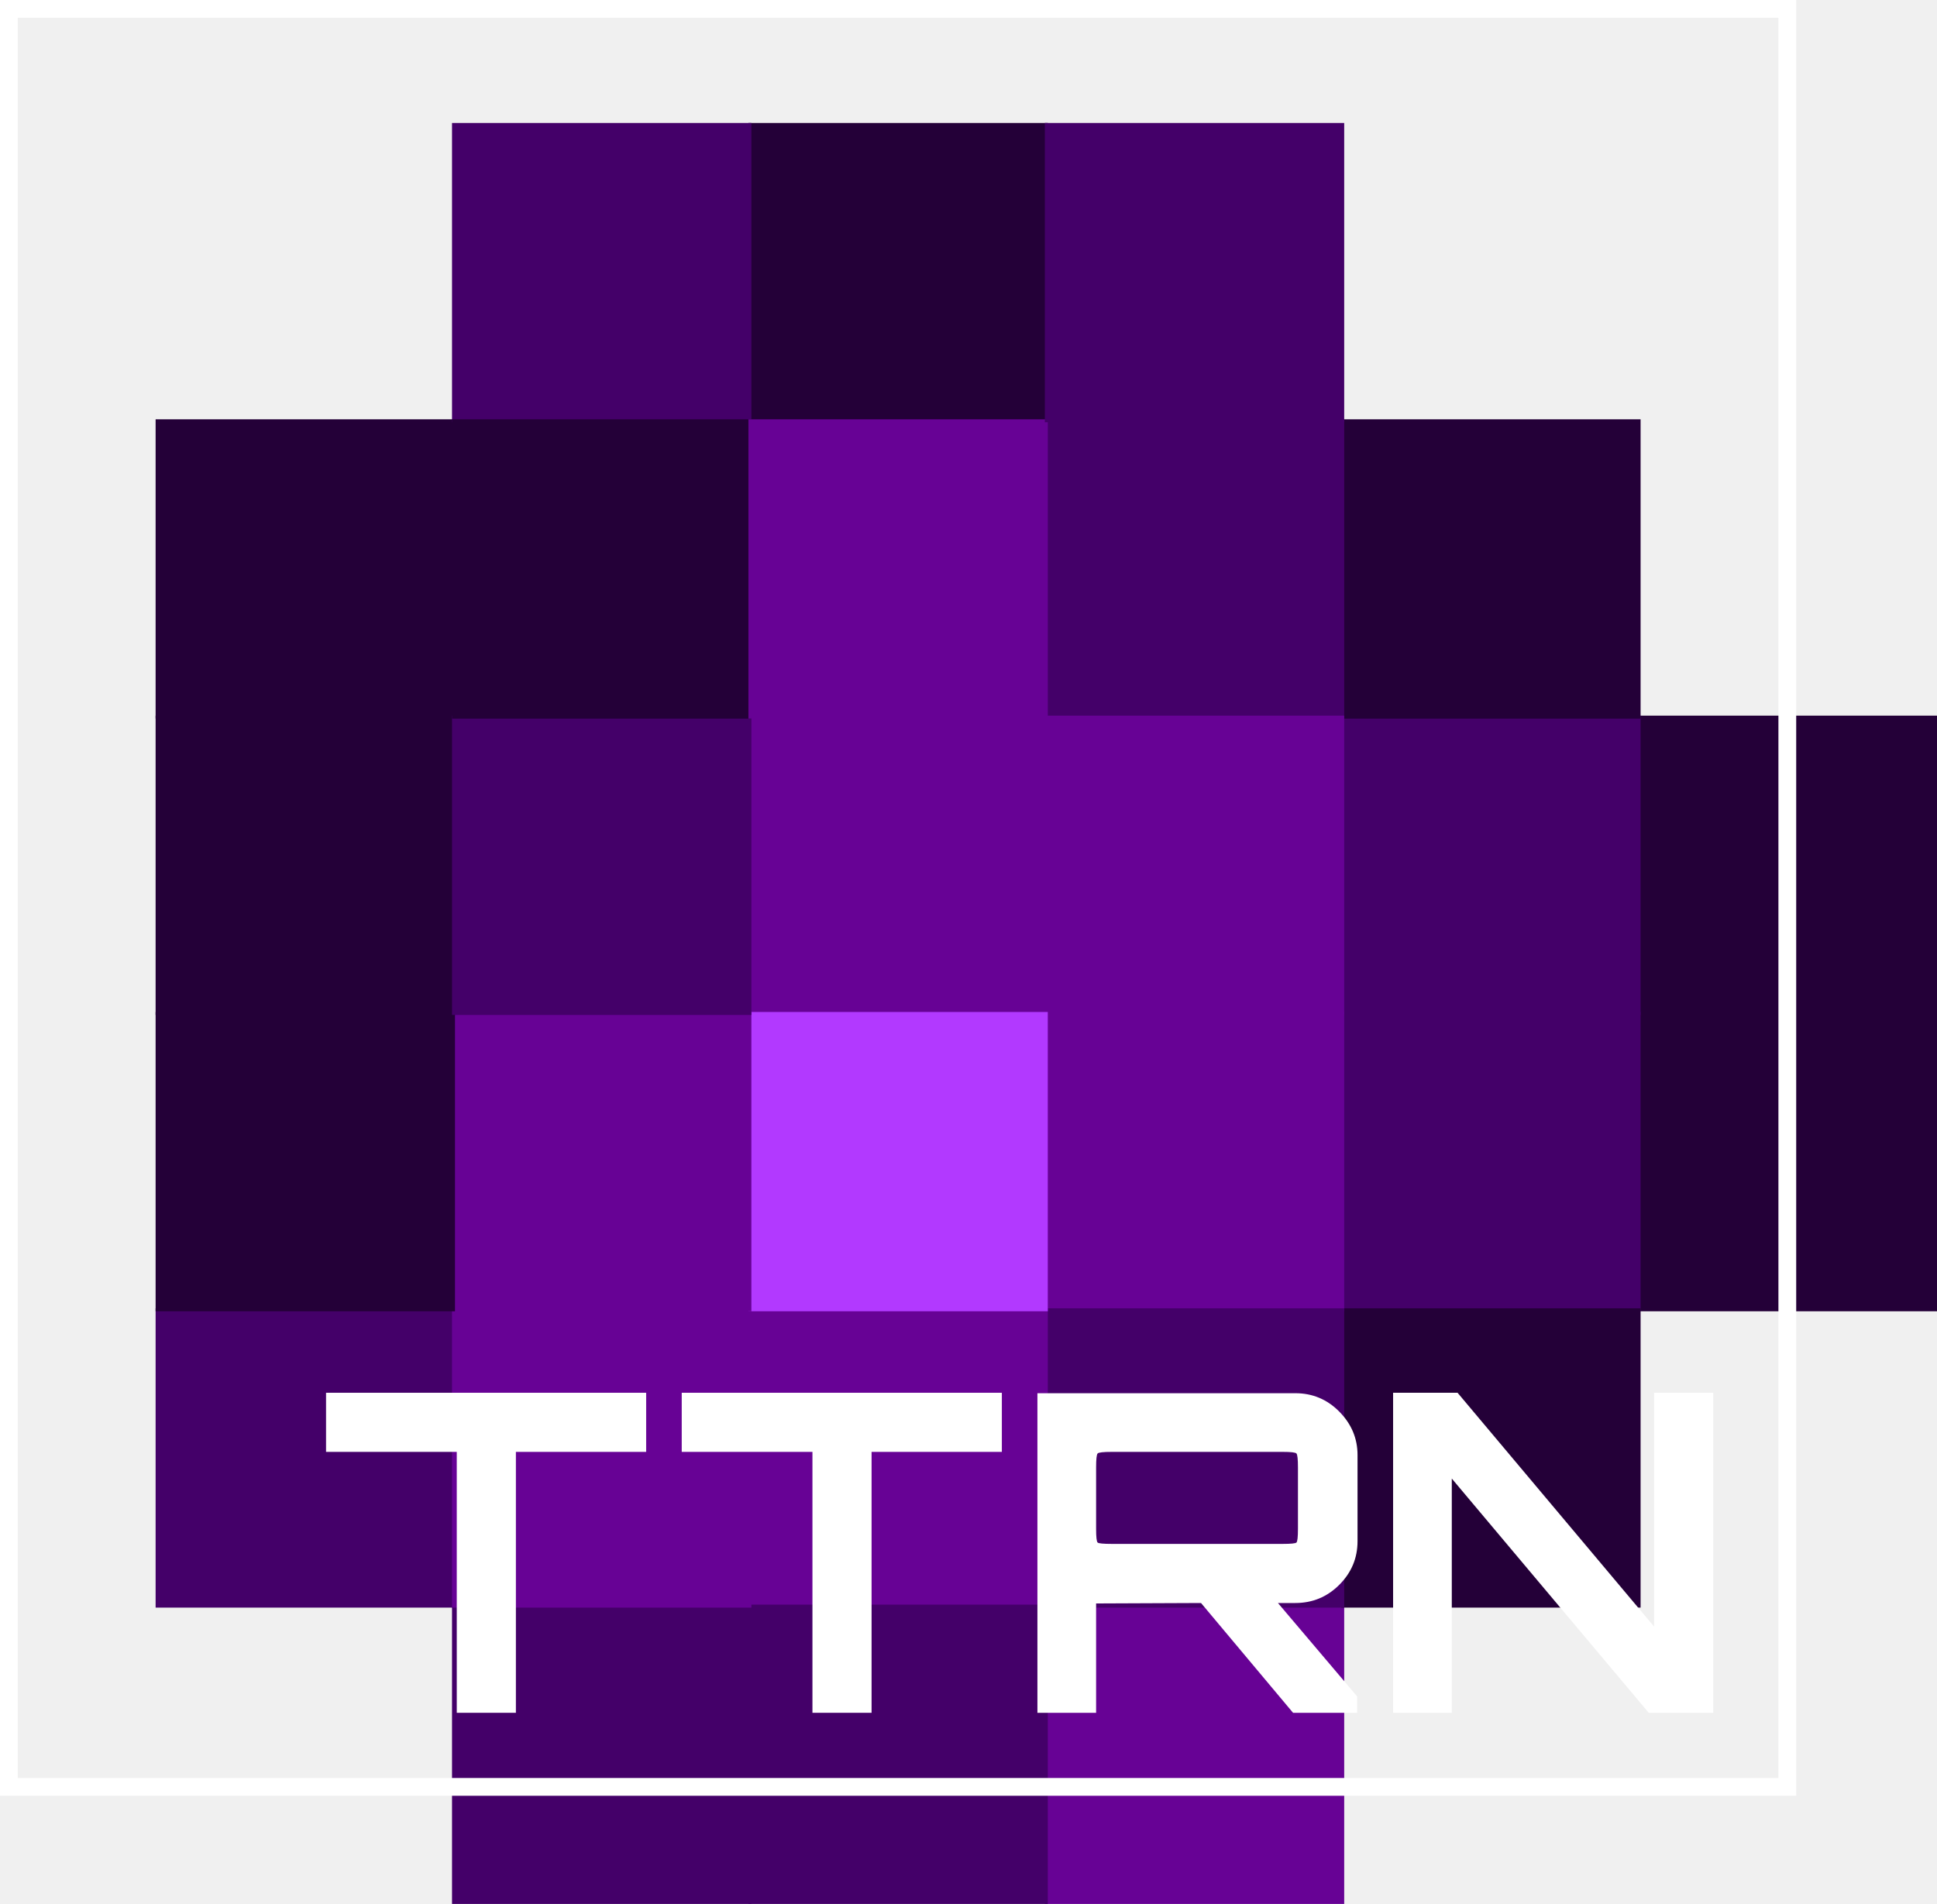
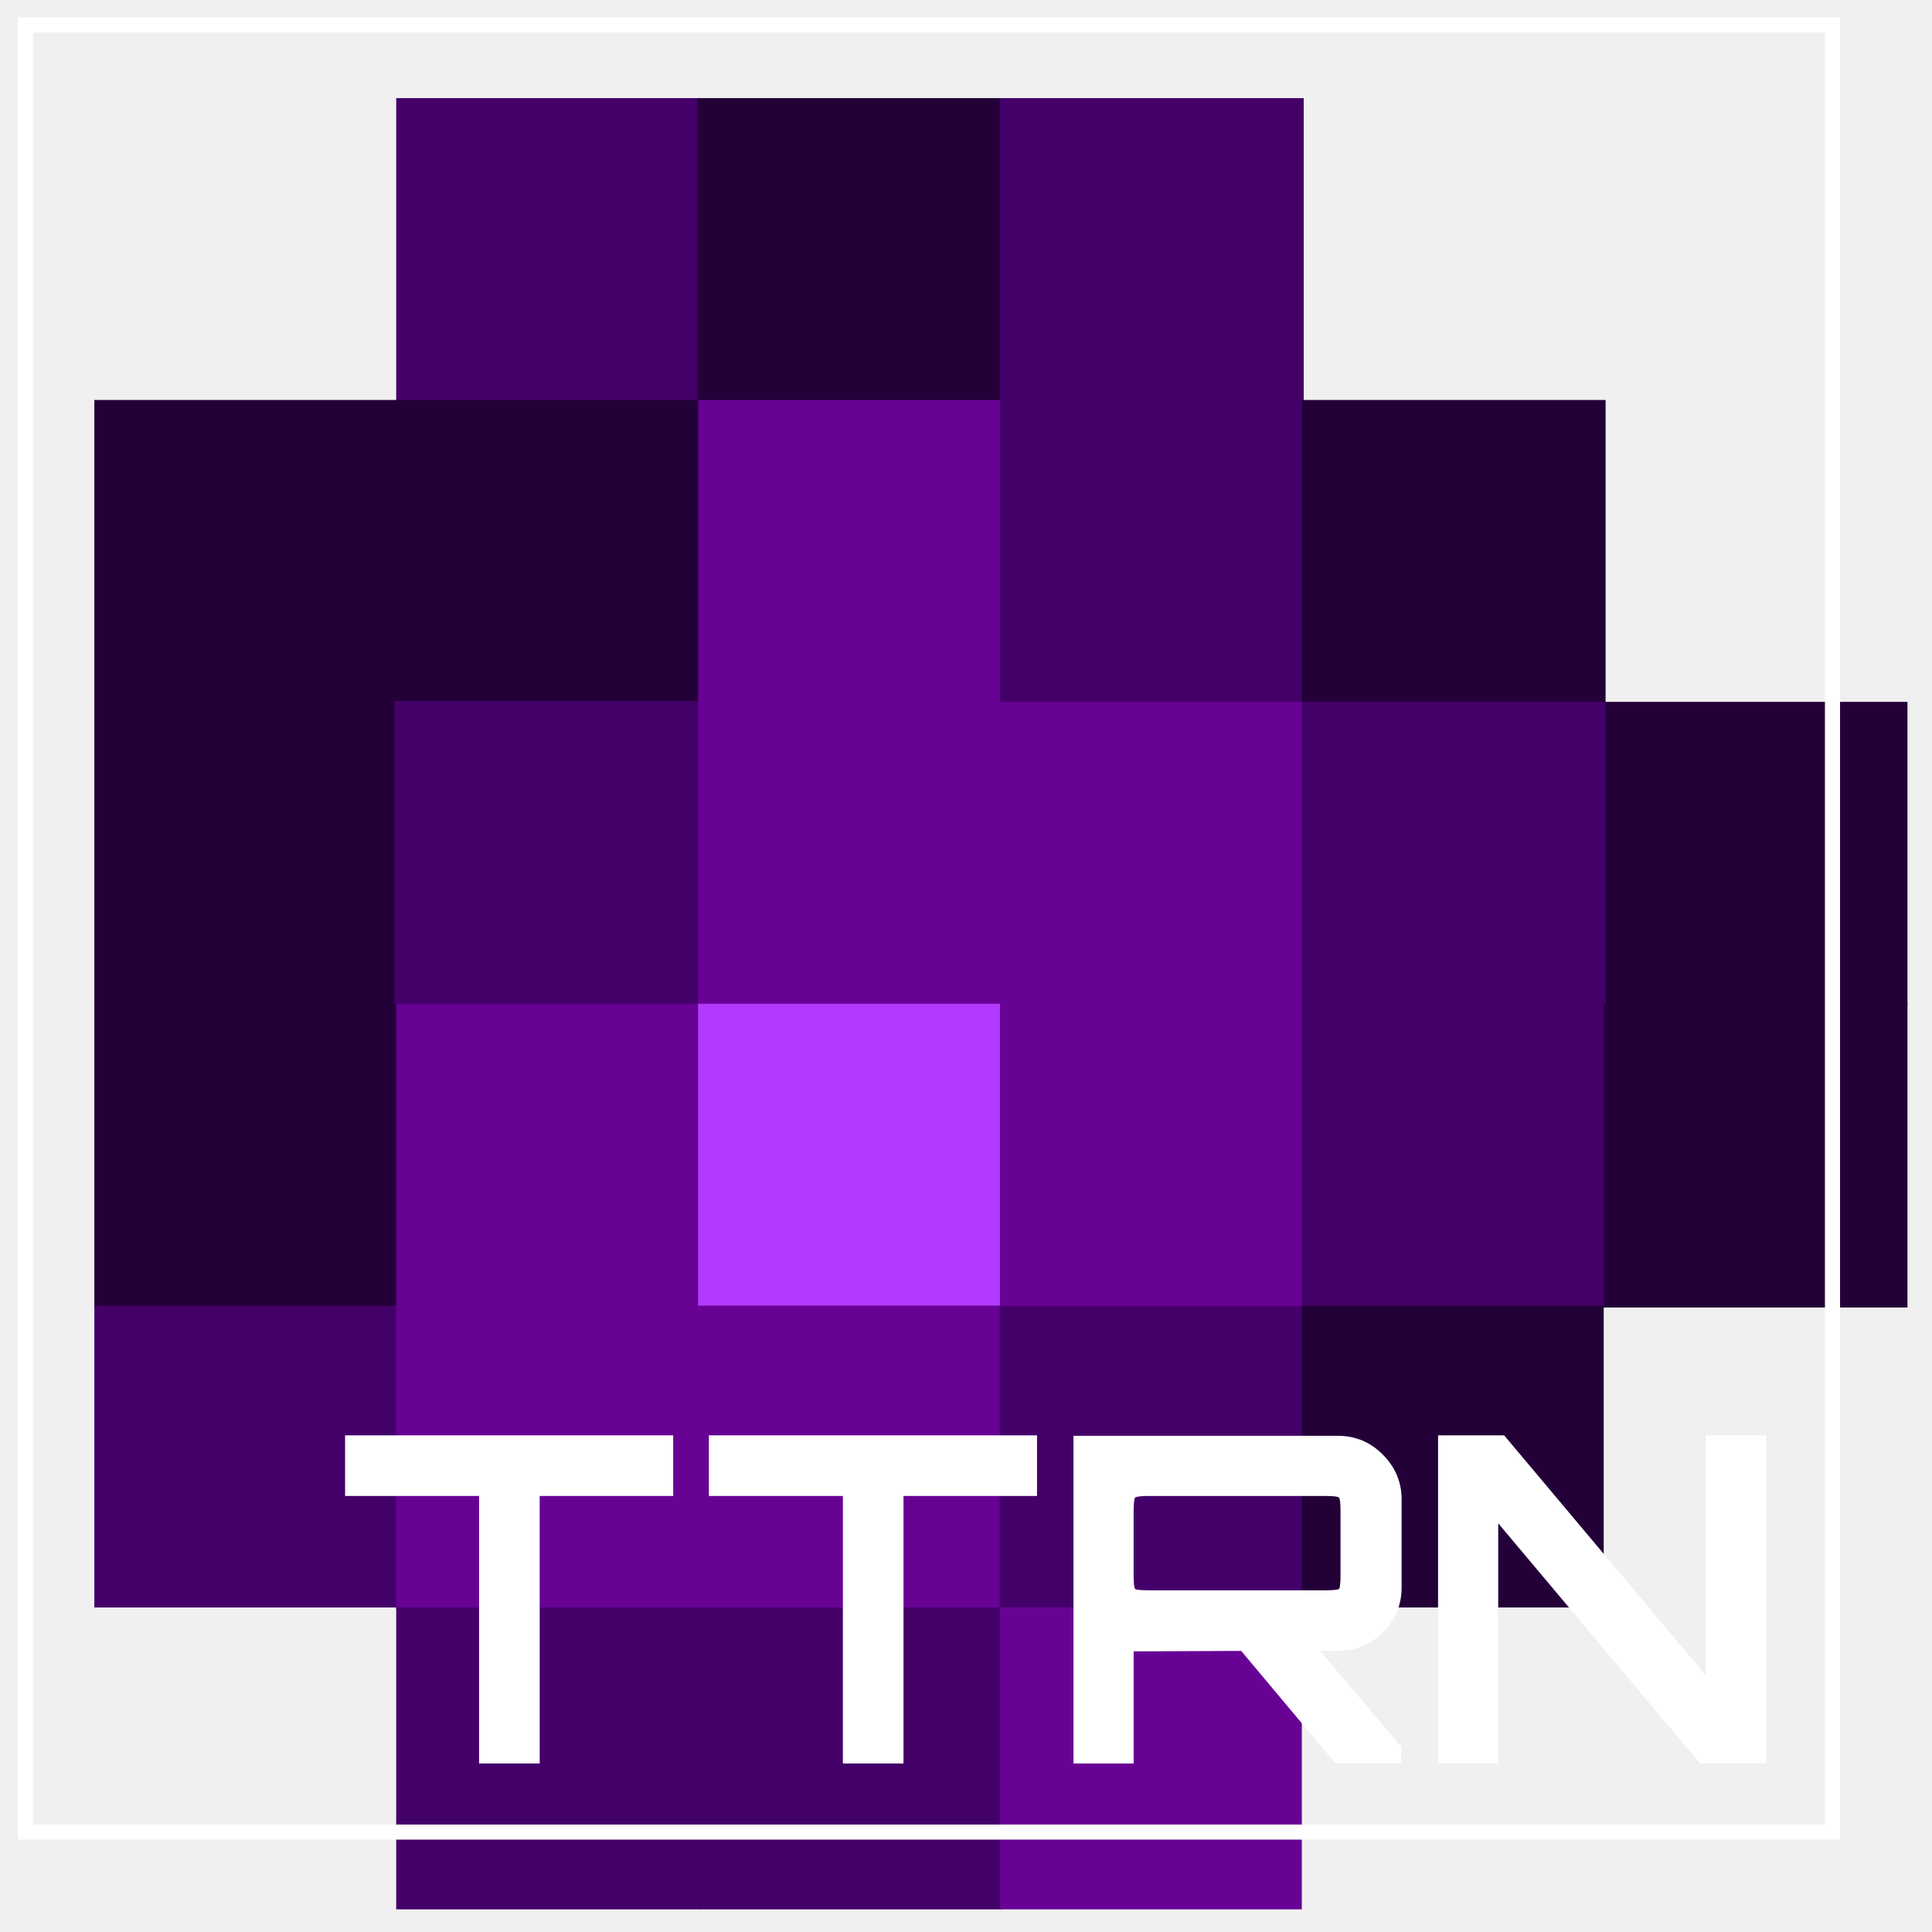
- <svg xmlns="http://www.w3.org/2000/svg" version="1.1" width="653.5" height="642.5" viewBox="294,90.283,653.5,642.5">
-   <g fill="none" fill-rule="nonzero" stroke="none" stroke-width="none" stroke-linecap="none" stroke-linejoin="miter" stroke-miterlimit="10" stroke-dasharray="none" stroke-dashoffset="0" font-family="none" font-weight="none" font-size="none" text-anchor="none" style="mix-blend-mode: normal">
-     <g stroke="none" stroke-width="3" stroke-linecap="round" stroke-dasharray="4,10">
-       <path transform="translate(144.5,-70.21667) scale(1.01,1.01)" d="M200,300v-100h100v100z" fill="none" />
-       <path transform="translate(140.5,-70.21667) scale(1.01,1.01)" d="M600,300v-100h100v100z" fill="none" />
-       <path transform="translate(139.5,-70.21667) scale(1.01,1.01)" d="M700,300v-100h100v100z" fill="none" />
-       <path transform="translate(139.5,-74.21667) scale(1.01,1.01)" d="M700,700v-100h100v100z" fill="none" />
-       <path transform="translate(141.5,-75.21667) scale(1.01,1.01)" d="M500,800v-100h100v100z" fill="#670295" />
-       <path transform="translate(139.5,-75.21667) scale(1.01,1.01)" d="M700,800v-100h100v100z" fill="none" />
-       <path transform="translate(140.5,-75.21667) scale(1.01,1.01)" d="M600,800v-100h100v100z" fill="none" />
-       <path transform="translate(139.5,-71.21667) scale(1.01,1.01)" d="M700,400v-100h100v100z" fill="none" />
-       <path transform="translate(139.5,-72.21667) scale(1.01,1.01)" d="M700,500v-100h100v100z" fill="#240038" />
-       <path transform="translate(139.5,-73.21667) scale(1.01,1.01)" d="M700,600v-100h100v100z" fill="#240038" />
-       <path transform="translate(140.5,-72.21667) scale(1.01,1.01)" d="M600,500v-100h100v100z" fill="#440069" />
-       <path transform="translate(140.5,-71.21667) scale(1.01,1.01)" d="M600,400v-100h100v100z" fill="#240038" />
-       <path transform="translate(140.5,-73.21667) scale(1.01,1.01)" d="M600,600v-100h100v100z" fill="#440069" />
-       <path transform="translate(140.5,-74.21667) scale(1.01,1.01)" d="M600,700v-100h100v100z" fill="#240038" />
-       <path transform="translate(141.5,-71.21667) scale(1.01,1.01)" d="M500,400v-100h100v100z" fill="#440069" />
-       <path transform="translate(141.5,-72.21667) scale(1.01,1.01)" d="M500,500v-100h100v100z" fill="#670295" />
-       <path transform="translate(142.5,-70.21667) scale(1.01,1.01)" d="M400,300v-100h100v100z" fill="#240038" />
-       <path transform="translate(144.5,-71.21667) scale(1.01,1.01)" d="M200,400v-100h100v100z" fill="#240038" />
-       <path transform="translate(143.5,-70.21667) scale(1.01,1.01)" d="M300,300v-100h100v100z" fill="#440069" />
-       <path transform="translate(142.5,-72.21667) scale(1.01,1.01)" d="M400,500v-100h100v100z" fill="#670295" />
-       <path transform="translate(141.5,-73.21667) scale(1.01,1.01)" d="M500,600v-100h100v100z" fill="#670295" />
-       <path transform="translate(141.5,-74.21667) scale(1.01,1.01)" d="M500,700v-100h100v100z" fill="#440069" />
-       <path transform="translate(142.5,-74.21667) scale(1.01,1.01)" d="M400,700v-100h100v100z" fill="#670295" />
-       <path transform="translate(142.5,-75.21667) scale(1.01,1.01)" d="M400,800v-100h100v100z" fill="#440069" />
-       <path transform="translate(143.5,-75.21667) scale(1.01,1.01)" d="M300,800v-100h100v100z" fill="#440069" />
-       <path transform="translate(144.5,-75.21667) scale(1.01,1.01)" d="M200,800v-100h100v100z" fill="none" />
-       <path transform="translate(144.5,-74.21667) scale(1.01,1.01)" d="M200,700v-100h100v100z" fill="#440069" />
-       <path transform="translate(143.5,-74.21667) scale(1.01,1.01)" d="M300,700v-100h100v100z" fill="#670295" />
-       <path transform="translate(142.5,-73.21667) scale(1.01,1.01)" d="M400,600v-100h100v100z" fill="#b239ff" />
-       <path transform="translate(143.5,-73.21667) scale(1.01,1.01)" d="M300,600v-100h100v100z" fill="#670295" />
-       <path transform="translate(144.5,-73.21667) scale(1.01,1.01)" d="M200,600v-100h100v100z" fill="#240038" />
-       <path transform="translate(144.5,-72.21667) scale(1.01,1.01)" d="M200,500v-100h100v100z" fill="#240038" />
-       <path transform="translate(143.5,-72.21667) scale(1.01,1.01)" d="M300,500v-100h100v100z" fill="#440069" />
-       <path transform="translate(143.5,-71.21667) scale(1.01,1.01)" d="M300,400v-100h100v100z" fill="#240038" />
-       <path transform="translate(142.5,-71.21667) scale(1.01,1.01)" d="M400,400v-100h100v100z" fill="#670295" />
-       <path transform="translate(141.5,-70.21667) scale(1.01,1.01)" d="M500,300v-100h100v100z" fill="#440069" />
+ <svg xmlns="http://www.w3.org/2000/svg" width="1024" height="1024" viewBox="0 0 270.933 270.933" version="1.1" id="svg1535">
+   <defs id="defs1529" />
+   <g id="layer1">
+     <path id="rect2496-4" style="fill:#440069;fill-opacity:1;stroke:none;stroke-width:2.381;paint-order:markers stroke fill;stop-color:#000000" d="M 55.562,13.758 H 98.16 V 56.356 H 55.562 Z" />
+     <path id="rect2496-0-3-9-4" style="font-variation-settings:normal;vector-effect:none;fill:#240038;fill-opacity:1;stroke:none;stroke-width:2.381;stroke-linecap:butt;stroke-linejoin:miter;stroke-miterlimit:4;stroke-dasharray:none;stroke-dashoffset:0;stroke-opacity:1;paint-order:markers stroke fill;stop-color:#000000" d="M 97.775,13.758 H 140.373 V 56.356 H 97.775 Z" />
+     <path id="path5542" style="fill:#440069;fill-opacity:1;stroke:none;stroke-width:2.381;paint-order:markers stroke fill;stop-color:#000000" d="M 55.298,98.16 H 98.425 V 141.287 H 55.298 Z" />
+     <path id="rect2496-0-3-9-9" style="font-variation-settings:normal;vector-effect:none;fill:#240038;fill-opacity:1;stroke:none;stroke-width:2.381;stroke-linecap:butt;stroke-linejoin:miter;stroke-miterlimit:4;stroke-dasharray:none;stroke-dashoffset:0;stroke-opacity:1;paint-order:markers stroke fill;stop-color:#000000" d="m 55.562,56.092 h 42.598 v 42.598 H 55.562 Z" />
+     <path id="path5544-5" style="fill:#670295;fill-opacity:1;stroke:none;stroke-width:2.381;paint-order:markers stroke fill;stop-color:#000000" d="M 97.896,56.092 H 140.494 V 98.954 H 97.896 Z" />
+     <path id="rect2496-0-3-9-3" style="font-variation-settings:normal;vector-effect:none;fill:#240038;fill-opacity:1;stroke:none;stroke-width:2.381;stroke-linecap:butt;stroke-linejoin:miter;stroke-miterlimit:4;stroke-dasharray:none;stroke-dashoffset:0;stroke-opacity:1;paint-order:markers stroke fill;stop-color:#000000" d="m 13.229,56.092 h 42.598 v 42.598 h -42.598 z" />
+     <path id="rect2496-7-1-3" style="fill:#440069;fill-opacity:1;stroke:none;stroke-width:2.381;paint-order:markers stroke fill;stop-color:#000000" d="m 140.229,13.758 h 42.598 V 56.356 h -42.598 z" />
+     <path id="rect2496-7-1-38" style="fill:#440069;fill-opacity:1;stroke:none;stroke-width:2.381;paint-order:markers stroke fill;stop-color:#000000" d="m 140.229,56.092 h 42.598 v 42.598 h -42.598 z" />
+     <path id="rect2496-0-3-9-1" style="font-variation-settings:normal;vector-effect:none;fill:#240038;fill-opacity:1;stroke:none;stroke-width:2.381;stroke-linecap:butt;stroke-linejoin:miter;stroke-miterlimit:4;stroke-dasharray:none;stroke-dashoffset:0;stroke-opacity:1;paint-order:markers stroke fill;stop-color:#000000" d="m 13.229,98.425 h 42.598 v 42.598 h -42.598 z" />
+     <path id="rect2496-7-1" style="fill:#440069;fill-opacity:1;stroke:none;stroke-width:2.381;paint-order:markers stroke fill;stop-color:#000000" d="m 55.318,98.301 h 42.598 v 42.598 H 55.318 Z" />
+     <path id="path5544-8" style="fill:#670295;fill-opacity:1;stroke:none;stroke-width:2.381;paint-order:markers stroke fill;stop-color:#000000" d="m 97.896,98.425 h 42.598 V 141.023 H 97.896 Z" />
+     <path id="rect2496-0-3-9-8" style="font-variation-settings:normal;vector-effect:none;fill:#240038;fill-opacity:1;stroke:none;stroke-width:2.381;stroke-linecap:butt;stroke-linejoin:miter;stroke-miterlimit:4;stroke-dasharray:none;stroke-dashoffset:0;stroke-opacity:1;paint-order:markers stroke fill;stop-color:#000000" d="m 13.229,140.758 h 42.598 v 42.598 h -42.598 z" />
+     <path id="rect2496-2-6" style="fill:#440069;fill-opacity:1;stroke:none;stroke-width:2.381;paint-order:markers stroke fill;stop-color:#000000" d="M 13.229,183.092 H 55.827 V 225.425 H 13.229 Z" />
+     <path id="path5544-53" style="fill:#670295;fill-opacity:1;stroke:none;stroke-width:2.381;paint-order:markers stroke fill;stop-color:#000000" d="m 55.562,183.092 h 42.598 v 42.598 H 55.562 Z" />
+     <path id="path5544" style="fill:#670295;fill-opacity:1;stroke:none;stroke-width:2.381;paint-order:markers stroke fill;stop-color:#000000" d="m 55.562,140.758 h 42.598 v 43.127 H 55.562 Z" />
+     <path id="rect2496-0-3-9" style="font-variation-settings:normal;vector-effect:none;fill:#240038;fill-opacity:1;stroke:none;stroke-width:2.381;stroke-linecap:butt;stroke-linejoin:miter;stroke-miterlimit:4;stroke-dasharray:none;stroke-dashoffset:0;stroke-opacity:1;paint-order:markers stroke fill;stop-color:#000000" d="m 182.562,56.092 h 42.598 V 98.69 H 182.562 Z" />
+     <path id="path5544-9" style="fill:#670295;fill-opacity:1;stroke:none;stroke-width:2.381;paint-order:markers stroke fill;stop-color:#000000" d="m 140.229,98.425 h 42.598 v 42.862 h -42.598 z" />
+     <path id="rect2496-0-3-9-6" style="font-variation-settings:normal;vector-effect:none;fill:#240038;fill-opacity:1;stroke:none;stroke-width:2.381;stroke-linecap:butt;stroke-linejoin:miter;stroke-miterlimit:4;stroke-dasharray:none;stroke-dashoffset:0;stroke-opacity:1;paint-order:markers stroke fill;stop-color:#000000" d="m 224.896,98.425 h 42.598 v 42.598 h -42.598 z" />
+     <path id="rect2496-7-1-6" style="fill:#440069;fill-opacity:1;stroke:none;stroke-width:2.381;paint-order:markers stroke fill;stop-color:#000000" d="m 182.562,98.425 h 42.598 V 141.023 H 182.562 Z" />
+     <path id="path5701" style="fill:#670295;fill-opacity:1;stroke:none;stroke-width:2.381;paint-order:markers stroke fill;stop-color:#000000" d="m 97.896,98.425 h 42.598 V 141.023 H 97.896 Z" />
+     <path id="rect2496-6-9-4-9" style="fill:#b239ff;fill-opacity:1;stroke:none;stroke-width:2.381;paint-order:markers stroke fill;stop-color:#000000" d="m 97.896,140.758 h 42.598 v 42.864 H 97.896 Z" />
+     <path id="path5544-7" style="fill:#670295;fill-opacity:1;stroke:none;stroke-width:2.381;paint-order:markers stroke fill;stop-color:#000000" d="m 140.229,140.758 h 42.598 v 42.598 h -42.598 z" />
+     <path id="rect2496-7-1-0" style="fill:#440069;fill-opacity:1;stroke:none;stroke-width:2.381;paint-order:markers stroke fill;stop-color:#000000" d="m 182.562,140.758 h 42.598 v 42.598 H 182.562 Z" />
+     <path id="rect2496-0-3-9-43" style="font-variation-settings:normal;vector-effect:none;fill:#240038;fill-opacity:1;stroke:none;stroke-width:2.381;stroke-linecap:butt;stroke-linejoin:miter;stroke-miterlimit:4;stroke-dasharray:none;stroke-dashoffset:0;stroke-opacity:1;paint-order:markers stroke fill;stop-color:#000000" d="m 224.896,140.758 h 42.598 v 42.598 h -42.598 z" />
+     <path id="path5544-88" style="fill:#670295;fill-opacity:1;stroke:none;stroke-width:2.381;paint-order:markers stroke fill;stop-color:#000000" d="m 97.896,183.092 h 42.598 v 42.598 H 97.896 Z" />
+     <path id="rect2496-2-6-4" style="fill:#440069;fill-opacity:1;stroke:none;stroke-width:2.381;paint-order:markers stroke fill;stop-color:#000000" d="m 55.562,225.425 h 42.598 v 42.333 H 55.562 Z" />
+     <path id="rect2496-6-9-2" style="fill:#440069;fill-opacity:1;stroke:none;stroke-width:2.381;paint-order:markers stroke fill;stop-color:#000000" d="m 140.187,183.177 h 42.598 v 42.598 h -42.598 z" />
+     <path id="rect2496-0-2-4" style="font-variation-settings:normal;vector-effect:none;fill:#240038;fill-opacity:1;stroke:none;stroke-width:2.381;stroke-linecap:butt;stroke-linejoin:miter;stroke-miterlimit:4;stroke-dasharray:none;stroke-dashoffset:0;stroke-opacity:1;paint-order:markers stroke fill;stop-color:#000000" d="m 182.562,183.092 h 42.333 V 225.425 h -42.333 z" />
+     <path id="rect2496-2-6-8" style="fill:#440069;fill-opacity:1;stroke:none;stroke-width:2.381;paint-order:markers stroke fill;stop-color:#000000" d="m 97.896,225.425 h 42.598 v 42.333 H 97.896 Z" />
+     <path id="rect2496-7-3-2-3-6" style="fill:#670295;fill-opacity:1;stroke:none;stroke-width:2.381;paint-order:markers stroke fill;stop-color:#000000" d="m 140.229,225.425 h 42.333 v 42.333 h -42.333 z" />
+     <g id="g1527-9" transform="matrix(0.42606,0,0,0.4260704,-123.8446,-37.43476)" style="stroke-width:0.621">
+       <path d="M 663.8,668.283 H 644 v -107.85 h 87 c 5.8,0 10.75,2.073 14.85,6.22 4.1,4.153 6.15,9.03 6.15,14.63 v 0 29.1 c 0,5.7 -2.05,10.6 -6.15,14.7 -4.1,4.1 -9.05,6.15 -14.85,6.15 v 0 h -5.85 l 26.7,31.5 v 5.55 h -21.6 l -31.05,-37.05 -35.4,0.15 z m 5.25,-57 v 0 h 57.75 c 2.7,0 4.227,-0.15 4.58,-0.45 0.347,-0.3 0.52,-1.85 0.52,-4.65 v 0 -20.7 c 0,-2.8 -0.173,-4.373 -0.52,-4.72 -0.353,-0.353 -1.88,-0.53 -4.58,-0.53 v 0 h -57.75 c -2.8,0 -4.377,0.177 -4.73,0.53 -0.347,0.347 -0.52,1.92 -0.52,4.72 v 0 20.7 c 0,2.8 0.173,4.35 0.52,4.65 0.353,0.3 1.93,0.45 4.73,0.45 z" id="path120-0" style="font-family:none;mix-blend-mode:normal;fill:#ffffff;fill-rule:nonzero;stroke:none;stroke-width:0.621;stroke-linecap:butt;stroke-linejoin:miter;stroke-miterlimit:10;stroke-dasharray:none;stroke-dashoffset:0" />
+       <path d="M 588.05,668.283 H 568.1 v -88.05 H 524 v -19.95 h 108 v 19.95 h -43.95 z" id="path122-9" style="font-family:none;mix-blend-mode:normal;fill:#ffffff;fill-rule:nonzero;stroke:none;stroke-width:0.621;stroke-linecap:butt;stroke-linejoin:miter;stroke-miterlimit:10;stroke-dasharray:none;stroke-dashoffset:0" />
+       <path d="m 468.306,668.283 h -19.95 v -88.05 h -44.1 v -19.95 h 108 v 19.95 h -43.95 z" id="path124-1" style="font-family:none;mix-blend-mode:normal;fill:#ffffff;fill-rule:nonzero;stroke:none;stroke-width:0.621;stroke-linecap:butt;stroke-linejoin:miter;stroke-miterlimit:10;stroke-dasharray:none;stroke-dashoffset:0" />
+       <path d="M 783.8,668.283 H 764 v -108 h 21.75 l 66.3,78.9 v -78.9 H 872 v 108 h -21.75 l -66.45,-79.05 z" id="path118-7" style="font-family:none;mix-blend-mode:normal;fill:#ffffff;fill-rule:nonzero;stroke:none;stroke-width:0.621;stroke-linecap:butt;stroke-linejoin:miter;stroke-miterlimit:10;stroke-dasharray:none;stroke-dashoffset:0" />
    </g>
-     <g fill="none" stroke="none" stroke-width="1" stroke-linecap="butt" stroke-dasharray="" font-family="sans-serif" font-weight="normal" font-size="12" text-anchor="start" />
-     <g fill="none" stroke="none" stroke-width="1" stroke-linecap="butt" stroke-dasharray="" font-family="sans-serif" font-weight="normal" font-size="12" text-anchor="start" />
-     <g fill="none" stroke="none" stroke-width="1" stroke-linecap="butt" stroke-dasharray="" font-family="sans-serif" font-weight="normal" font-size="12" text-anchor="start" />
-     <g fill="none" stroke="none" stroke-width="1" stroke-linecap="butt" stroke-dasharray="" font-family="sans-serif" font-weight="normal" font-size="12" text-anchor="start" />
-     <g fill="none" stroke="none" stroke-width="1" stroke-linecap="butt" stroke-dasharray="" font-family="sans-serif" font-weight="normal" font-size="12" text-anchor="start" />
-     <g fill="none" stroke="none" stroke-width="1" stroke-linecap="butt" stroke-dasharray="" font-family="sans-serif" font-weight="normal" font-size="12" text-anchor="start" />
-     <g fill="none" stroke="none" stroke-width="1" stroke-linecap="butt" stroke-dasharray="" font-family="sans-serif" font-weight="normal" font-size="12" text-anchor="start" />
-     <g fill="none" stroke="none" stroke-width="1" stroke-linecap="butt" stroke-dasharray="" font-family="sans-serif" font-weight="normal" font-size="12" text-anchor="start" />
-     <g fill="none" stroke="none" stroke-width="1" stroke-linecap="butt" stroke-dasharray="" font-family="sans-serif" font-weight="normal" font-size="12" text-anchor="start" />
-     <g fill="none" stroke="none" stroke-width="1" stroke-linecap="butt" stroke-dasharray="" font-family="sans-serif" font-weight="normal" font-size="12" text-anchor="start" />
-     <g fill="none" stroke="none" stroke-width="1" stroke-linecap="butt" stroke-dasharray="" font-family="sans-serif" font-weight="normal" font-size="12" text-anchor="start" />
-     <g fill="none" stroke="none" stroke-width="1" stroke-linecap="butt" stroke-dasharray="" font-family="sans-serif" font-weight="normal" font-size="12" text-anchor="start" />
-     <g fill="none" stroke="none" stroke-width="1" stroke-linecap="butt" stroke-dasharray="" font-family="sans-serif" font-weight="normal" font-size="12" text-anchor="start" />
-     <g fill="none" stroke="none" stroke-width="1" stroke-linecap="butt" stroke-dasharray="" font-family="sans-serif" font-weight="normal" font-size="12" text-anchor="start" />
-     <g fill="none" stroke="none" stroke-width="1" stroke-linecap="butt" stroke-dasharray="" font-family="sans-serif" font-weight="normal" font-size="12" text-anchor="start" />
-     <g fill="none" stroke="none" stroke-width="1" stroke-linecap="butt" stroke-dasharray="" font-family="sans-serif" font-weight="normal" font-size="12" text-anchor="start" />
-     <g fill="none" stroke="none" stroke-width="1" stroke-linecap="butt" stroke-dasharray="" font-family="sans-serif" font-weight="normal" font-size="12" text-anchor="start" />
-     <g fill="none" stroke="none" stroke-width="1" stroke-linecap="butt" stroke-dasharray="" font-family="sans-serif" font-weight="normal" font-size="12" text-anchor="start" />
-     <g fill="none" stroke="none" stroke-width="1" stroke-linecap="butt" stroke-dasharray="" font-family="sans-serif" font-weight="normal" font-size="12" text-anchor="start" />
-     <g fill="none" stroke="none" stroke-width="1" stroke-linecap="butt" stroke-dasharray="" font-family="sans-serif" font-weight="normal" font-size="12" text-anchor="start" />
-     <g stroke-linecap="butt" stroke-dasharray="">
-       <path d="M297,693.283v-600h600v600z" fill="none" stroke="#ffffff" stroke-width="6" />
-       <g fill="#ffffff" stroke="none" stroke-width="1">
-         <path d="M783.8,668.283h-19.8v-108h21.75l66.3,78.9v-78.9h19.95v108h-21.75l-66.45,-79.05z" />
-         <path d="M663.8,668.283h-19.8v-107.85h87c5.8,0 10.75,2.073 14.85,6.22c4.1,4.153 6.15,9.03 6.15,14.63v0v29.1c0,5.7 -2.05,10.6 -6.15,14.7c-4.1,4.1 -9.05,6.15 -14.85,6.15v0h-5.85l26.7,31.5v5.55h-21.6l-31.05,-37.05l-35.4,0.15zM669.05,611.283v0h57.75c2.7,0 4.227,-0.15 4.58,-0.45c0.347,-0.3 0.52,-1.85 0.52,-4.65v0v-20.7c0,-2.8 -0.173,-4.373 -0.52,-4.72c-0.353,-0.353 -1.88,-0.53 -4.58,-0.53v0h-57.75c-2.8,0 -4.377,0.177 -4.73,0.53c-0.347,0.347 -0.52,1.92 -0.52,4.72v0v20.7c0,2.8 0.173,4.35 0.52,4.65c0.353,0.3 1.93,0.45 4.73,0.45z" />
-         <path d="M588.05,668.283h-19.95v-88.05h-44.1v-19.95h108v19.95h-43.95z" />
-         <path d="M468.05,668.283h-19.95v-88.05h-44.1v-19.95h108v19.95h-43.95z" />
-       </g>
-     </g>
+     <path style="color:#000000;font-style:normal;font-variant:normal;font-weight:normal;font-stretch:normal;font-size:medium;line-height:normal;font-family:sans-serif;font-variant-ligatures:normal;font-variant-position:normal;font-variant-caps:normal;font-variant-numeric:normal;font-variant-alternates:normal;font-variant-east-asian:normal;font-feature-settings:normal;font-variation-settings:normal;text-indent:0;text-align:start;text-decoration:none;text-decoration-line:none;text-decoration-style:solid;text-decoration-color:#000000;letter-spacing:normal;word-spacing:normal;text-transform:none;writing-mode:lr-tb;direction:ltr;text-orientation:mixed;dominant-baseline:auto;baseline-shift:baseline;text-anchor:start;white-space:normal;shape-padding:0;shape-margin:0;inline-size:0;clip-rule:nonzero;display:inline;overflow:visible;visibility:visible;isolation:auto;mix-blend-mode:normal;color-interpolation:sRGB;color-interpolation-filters:linearRGB;solid-color:#000000;solid-opacity:1;vector-effect:none;fill:#ffffff;fill-opacity:1;fill-rule:nonzero;stroke:none;stroke-width:2.117;stroke-linecap:butt;stroke-linejoin:miter;stroke-miterlimit:4;stroke-dasharray:none;stroke-dashoffset:0;stroke-opacity:1;paint-order:markers stroke fill;color-rendering:auto;image-rendering:auto;shape-rendering:auto;text-rendering:auto;enable-background:accumulate;stop-color:#000000" d="M 2.494,2.435 V 3.494 257.979 H 258.039 V 2.435 Z M 4.612,4.553 H 255.92 V 255.863 H 4.612 Z" id="path3710" />
  </g>
</svg>
